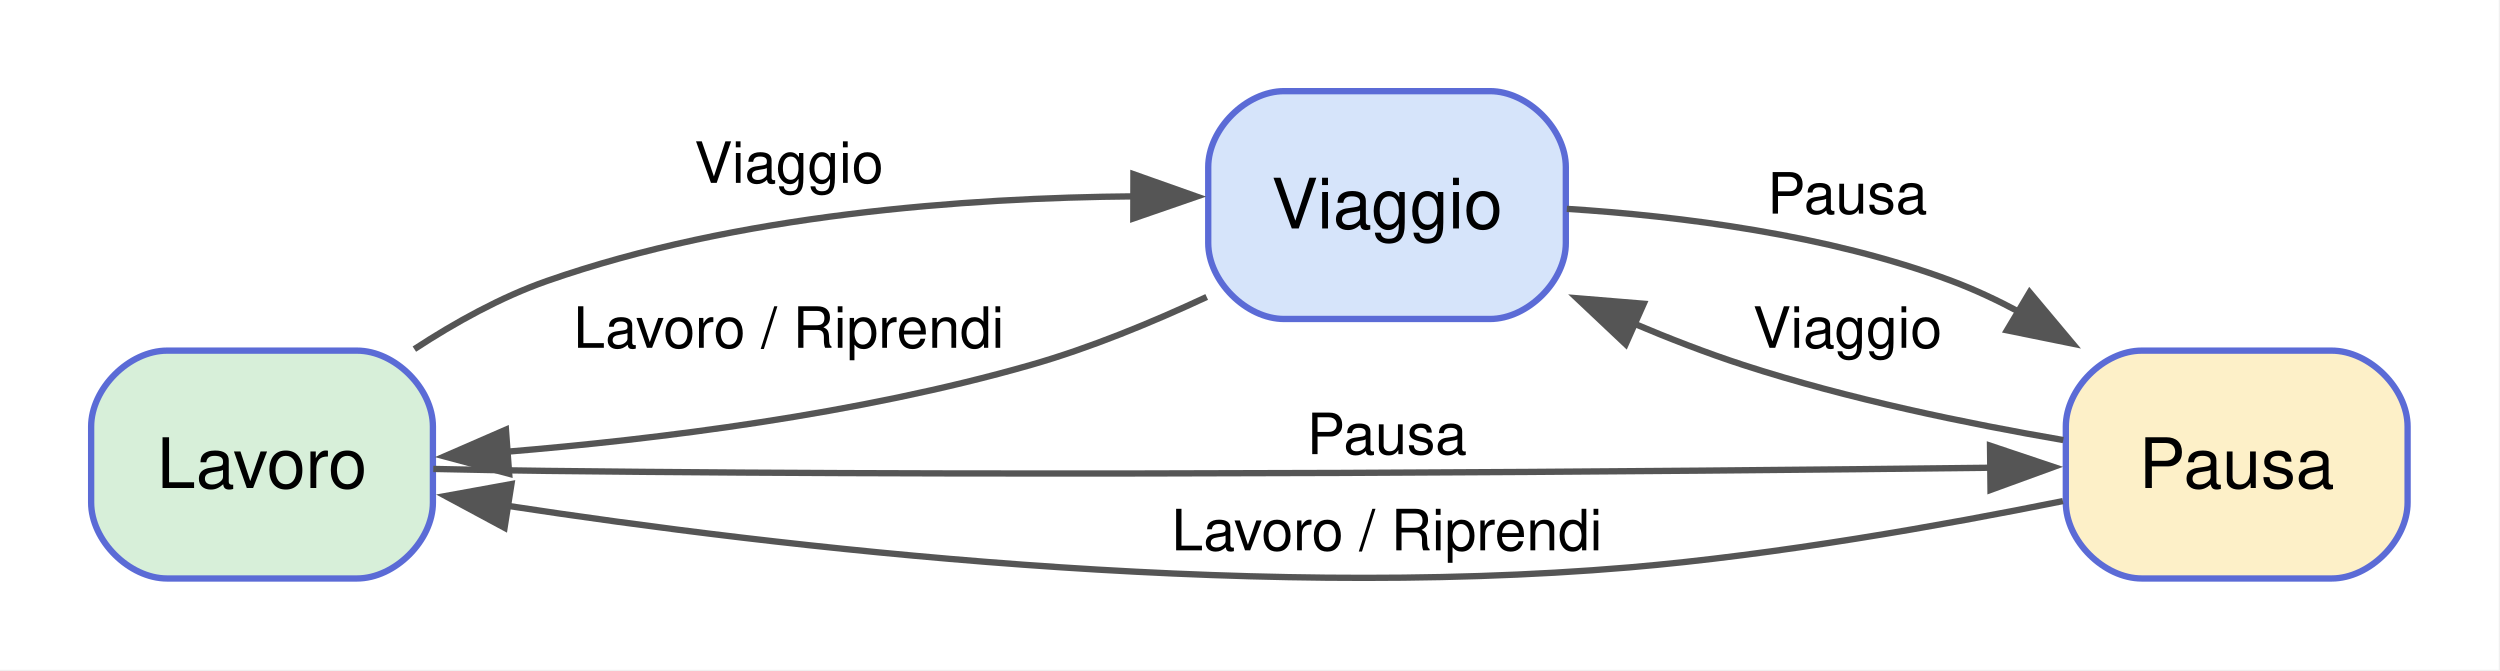
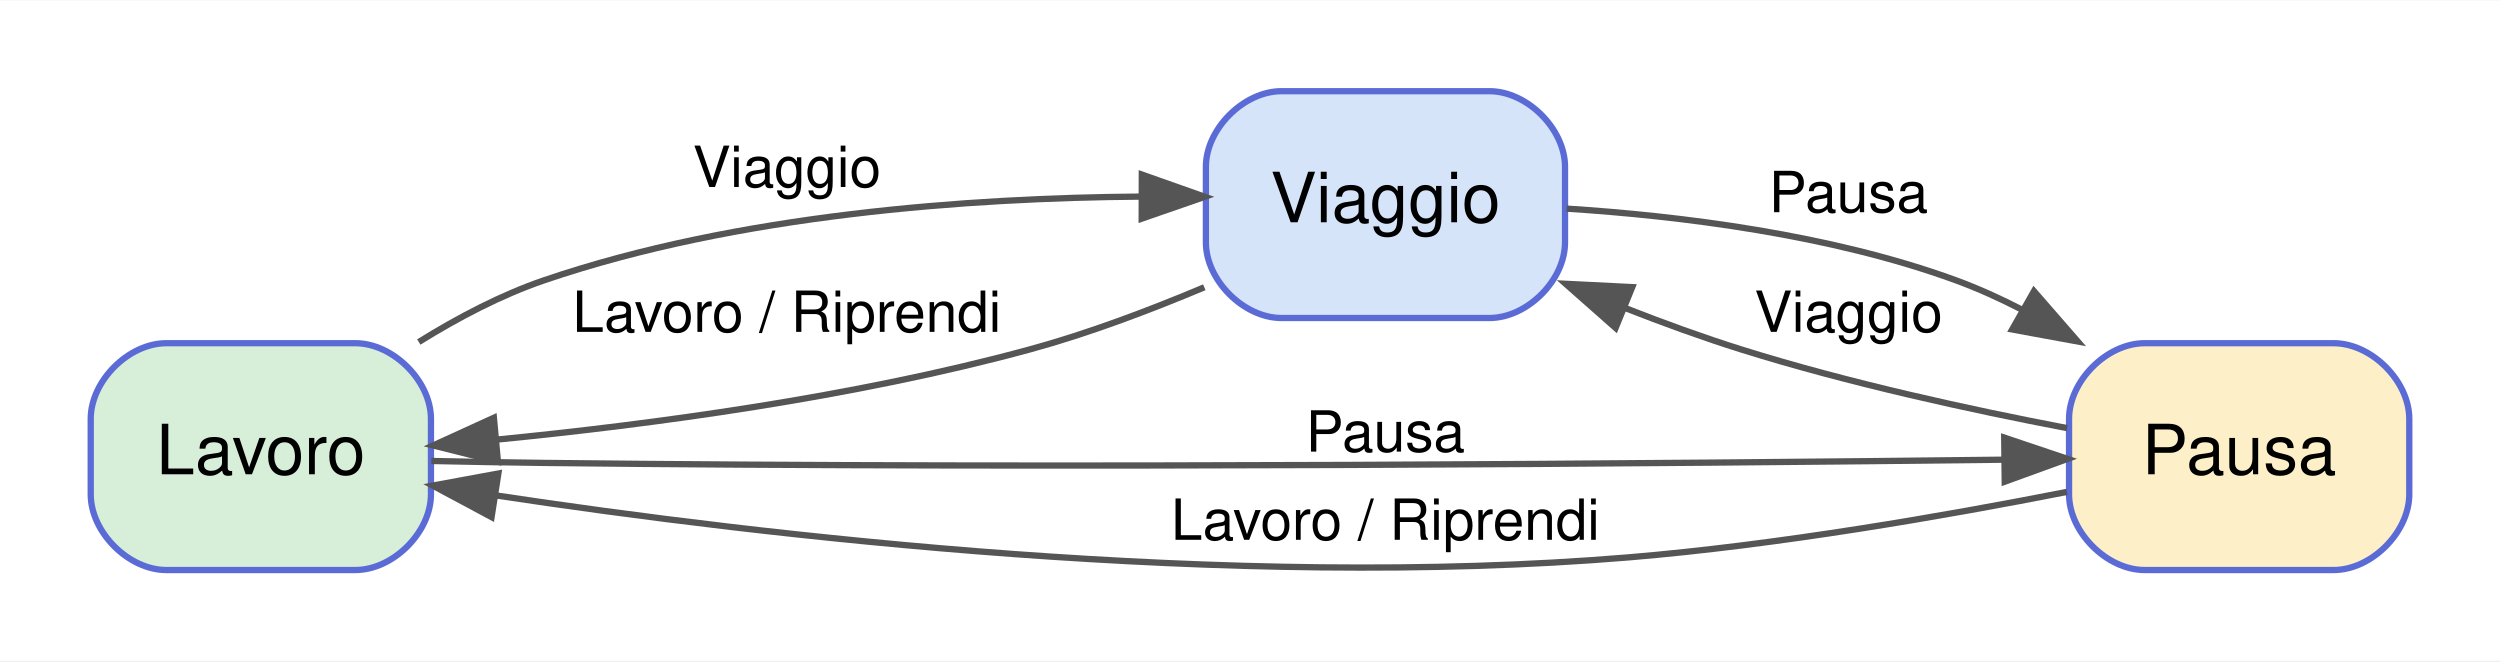
- <svg xmlns="http://www.w3.org/2000/svg" width="395pt" height="106pt" viewBox="0.00 0.00 395.00 106.00">
-   <g id="graph0" class="graph" transform="scale(1 1) rotate(0) translate(14.4 91.43)">
-     <polygon fill="white" stroke="none" points="-14.4,14.4 -14.4,-91.43 380.4,-91.43 380.4,14.4 -14.4,14.4" />
+ <svg xmlns="http://www.w3.org/2000/svg" width="397pt" height="105pt" viewBox="0.00 0.00 396.80 104.80">
+   <g id="graph0" class="graph" transform="scale(1 1) rotate(0) translate(14.4 90.4)">
+     <polygon fill="white" stroke="transparent" points="-14.4,14.4 -14.4,-90.4 382.4,-90.4 382.4,14.4 -14.4,14.4" />
    <g id="node1" class="node">
-       <path fill="#d7efd9" stroke="#5b6bd6" d="M42,-36.03C42,-36.03 12,-36.03 12,-36.03 6,-36.03 0,-30.03 0,-24.03 0,-24.03 0,-12.03 0,-12.03 0,-6.03 6,-0.03 12,-0.03 12,-0.03 42,-0.03 42,-0.03 48,-0.03 54,-6.03 54,-12.03 54,-12.03 54,-24.03 54,-24.03 54,-30.03 48,-36.03 42,-36.03" />
-       <text xml:space="preserve" text-anchor="middle" x="27" y="-14.33" font-family="Helvetica,sans-Serif" font-size="11.00">Lavoro</text>
+       <path fill="#d7efd9" stroke="#5b6bd6" d="M42,-36C42,-36 12,-36 12,-36 6,-36 0,-30 0,-24 0,-24 0,-12 0,-12 0,-6 6,0 12,0 12,0 42,0 42,0 48,0 54,-6 54,-12 54,-12 54,-24 54,-24 54,-30 48,-36 42,-36" />
+       <text text-anchor="middle" x="27" y="-15.2" font-family="Helvetica,sans-Serif" font-size="11.00">Lavoro</text>
    </g>
    <g id="node2" class="node">
-       <path fill="#d6e4fa" stroke="#5b6bd6" d="M221,-77.03C221,-77.03 188.5,-77.03 188.5,-77.03 182.5,-77.03 176.5,-71.03 176.5,-65.03 176.5,-65.03 176.5,-53.03 176.5,-53.03 176.5,-47.03 182.5,-41.03 188.5,-41.03 188.5,-41.03 221,-41.03 221,-41.03 227,-41.03 233,-47.03 233,-53.03 233,-53.03 233,-65.03 233,-65.03 233,-71.03 227,-77.03 221,-77.03" />
-       <text xml:space="preserve" text-anchor="middle" x="204.75" y="-55.33" font-family="Helvetica,sans-Serif" font-size="11.00">Viaggio</text>
+       <path fill="#d6e4fa" stroke="#5b6bd6" d="M222,-76C222,-76 189,-76 189,-76 183,-76 177,-70 177,-64 177,-64 177,-52 177,-52 177,-46 183,-40 189,-40 189,-40 222,-40 222,-40 228,-40 234,-46 234,-52 234,-52 234,-64 234,-64 234,-70 228,-76 222,-76" />
+       <text text-anchor="middle" x="205.5" y="-55.2" font-family="Helvetica,sans-Serif" font-size="11.00">Viaggio</text>
    </g>
    <g id="edge1" class="edge">
-       <path fill="none" stroke="#555555" d="M51.07,-36.27C57.52,-40.49 64.75,-44.49 72,-47.03 102.02,-57.54 138.13,-60.19 164.94,-60.41" />
-       <polygon fill="#555555" stroke="#555555" points="164.68,-63.91 174.67,-60.37 164.66,-56.91 164.68,-63.91" />
-       <text xml:space="preserve" text-anchor="middle" x="110.25" y="-62.54" font-family="Helvetica,sans-Serif" font-size="9.00">Viaggio</text>
+       <path fill="none" stroke="#555555" d="M52.07,-36.19C58.28,-40.05 65.14,-43.66 72,-46 102.69,-56.46 139.56,-59.06 166.6,-59.27" />
+       <polygon fill="#555555" stroke="#555555" points="166.83,-62.77 176.82,-59.24 166.81,-55.77 166.83,-62.77" />
+       <text text-anchor="middle" x="110.5" y="-60.8" font-family="Helvetica,sans-Serif" font-size="9.00">Viaggio</text>
    </g>
    <g id="node3" class="node">
-       <path fill="#fdf0c8" stroke="#5b6bd6" d="M354,-36.03C354,-36.03 324,-36.03 324,-36.03 318,-36.03 312,-30.03 312,-24.03 312,-24.03 312,-12.03 312,-12.03 312,-6.03 318,-0.03 324,-0.03 324,-0.03 354,-0.03 354,-0.03 360,-0.03 366,-6.03 366,-12.03 366,-12.03 366,-24.03 366,-24.03 366,-30.03 360,-36.03 354,-36.03" />
-       <text xml:space="preserve" text-anchor="middle" x="339" y="-14.33" font-family="Helvetica,sans-Serif" font-size="11.00">Pausa</text>
+       <path fill="#fdf0c8" stroke="#5b6bd6" d="M356,-36C356,-36 326,-36 326,-36 320,-36 314,-30 314,-24 314,-24 314,-12 314,-12 314,-6 320,0 326,0 326,0 356,0 356,0 362,0 368,-6 368,-12 368,-12 368,-24 368,-24 368,-30 362,-36 356,-36" />
+       <text text-anchor="middle" x="341" y="-15.2" font-family="Helvetica,sans-Serif" font-size="11.00">Pausa</text>
    </g>
    <g id="edge3" class="edge">
-       <path fill="none" stroke="#555555" d="M54.06,-17.34C59.96,-17.21 66.19,-17.09 72,-17.03 153.4,-16.1 248.81,-16.93 300.35,-17.53" />
-       <polygon fill="#555555" stroke="#555555" points="300.02,-21.02 310.06,-17.65 300.1,-14.02 300.02,-21.02" />
-       <text xml:space="preserve" text-anchor="middle" x="204.75" y="-19.67" font-family="Helvetica,sans-Serif" font-size="9.00">Pausa</text>
+       <path fill="none" stroke="#555555" d="M54.06,-17.31C59.96,-17.18 66.19,-17.07 72,-17 154.74,-16.06 251.87,-16.91 303.46,-17.51" />
+       <polygon fill="#555555" stroke="#555555" points="303.71,-21.02 313.75,-17.64 303.79,-14.02 303.71,-21.02" />
+       <text text-anchor="middle" x="205.5" y="-18.8" font-family="Helvetica,sans-Serif" font-size="9.00">Pausa</text>
    </g>
    <g id="edge2" class="edge">
-       <path fill="none" stroke="#555555" d="M176.26,-44.51C167.59,-40.47 157.83,-36.45 148.5,-33.78 121.31,-25.98 89.55,-22.03 65.47,-20.04" />
-       <polygon fill="#555555" stroke="#555555" points="66.05,-16.57 55.82,-19.32 65.54,-23.55 66.05,-16.57" />
-       <text xml:space="preserve" text-anchor="middle" x="110.25" y="-36.48" font-family="Helvetica,sans-Serif" font-size="9.00">Lavoro / Riprendi</text>
+       <path fill="none" stroke="#555555" d="M176.75,-44.88C168.03,-41.21 158.26,-37.52 149,-35 121.19,-27.42 88.81,-23.09 64.55,-20.71" />
+       <polygon fill="#555555" stroke="#555555" points="64.63,-17.2 54.35,-19.77 63.99,-24.17 64.63,-17.2" />
+       <text text-anchor="middle" x="110.5" y="-37.8" font-family="Helvetica,sans-Serif" font-size="9.00">Lavoro / Riprendi</text>
    </g>
    <g id="edge5" class="edge">
-       <path fill="none" stroke="#555555" d="M233.16,-58.43C250.98,-57.3 274.46,-54.36 294,-47.03 297.62,-45.67 301.25,-43.97 304.78,-42.07" />
-       <polygon fill="#555555" stroke="#555555" points="306.28,-45.25 313.09,-37.13 302.7,-39.24 306.28,-45.25" />
-       <text xml:space="preserve" text-anchor="middle" x="277.5" y="-57.68" font-family="Helvetica,sans-Serif" font-size="9.00">Pausa</text>
+       <path fill="none" stroke="#555555" d="M234.26,-57.36C252.32,-56.2 276.12,-53.26 296,-46 299.52,-44.71 303.06,-43.11 306.51,-41.33" />
+       <polygon fill="#555555" stroke="#555555" points="308.43,-44.26 315.39,-36.27 304.97,-38.18 308.43,-44.26" />
+       <text text-anchor="middle" x="279" y="-56.8" font-family="Helvetica,sans-Serif" font-size="9.00">Pausa</text>
    </g>
    <g id="edge4" class="edge">
-       <path fill="none" stroke="#555555" d="M311.54,-12.26C292.57,-8.43 266.34,-3.76 243,-1.78 180.95,3.49 108.75,-4.95 65.8,-11.51" />
-       <polygon fill="#555555" stroke="#555555" points="65.32,-8.04 55.99,-13.06 66.41,-14.95 65.32,-8.04" />
-       <text xml:space="preserve" text-anchor="middle" x="204.75" y="-4.48" font-family="Helvetica,sans-Serif" font-size="9.00">Lavoro / Riprendi</text>
+       <path fill="none" stroke="#555555" d="M313.66,-12.4C294.45,-8.62 267.74,-3.97 244,-2 180.82,3.23 107.17,-5.37 64.25,-11.85" />
+       <polygon fill="#555555" stroke="#555555" points="63.62,-8.4 54.28,-13.4 64.7,-15.32 63.62,-8.4" />
+       <text text-anchor="middle" x="205.5" y="-4.8" font-family="Helvetica,sans-Serif" font-size="9.00">Lavoro / Riprendi</text>
    </g>
    <g id="edge6" class="edge">
-       <path fill="none" stroke="#555555" d="M311.6,-21.9C296.55,-24.49 277.48,-28.41 261,-33.78 255.23,-35.66 249.27,-37.97 243.49,-40.42" />
-       <polygon fill="#555555" stroke="#555555" points="242.46,-37.04 234.75,-44.31 245.31,-43.44 242.46,-37.04" />
-       <text xml:space="preserve" text-anchor="middle" x="277.5" y="-36.48" font-family="Helvetica,sans-Serif" font-size="9.00">Viaggio</text>
+       <path fill="none" stroke="#555555" d="M313.7,-22.52C298.43,-25.44 278.93,-29.69 262,-35 255.93,-36.9 249.59,-39.21 243.47,-41.61" />
+       <polygon fill="#555555" stroke="#555555" points="242.03,-38.42 234.09,-45.43 244.67,-44.9 242.03,-38.42" />
+       <text text-anchor="middle" x="279" y="-37.8" font-family="Helvetica,sans-Serif" font-size="9.00">Viaggio</text>
    </g>
  </g>
</svg>
